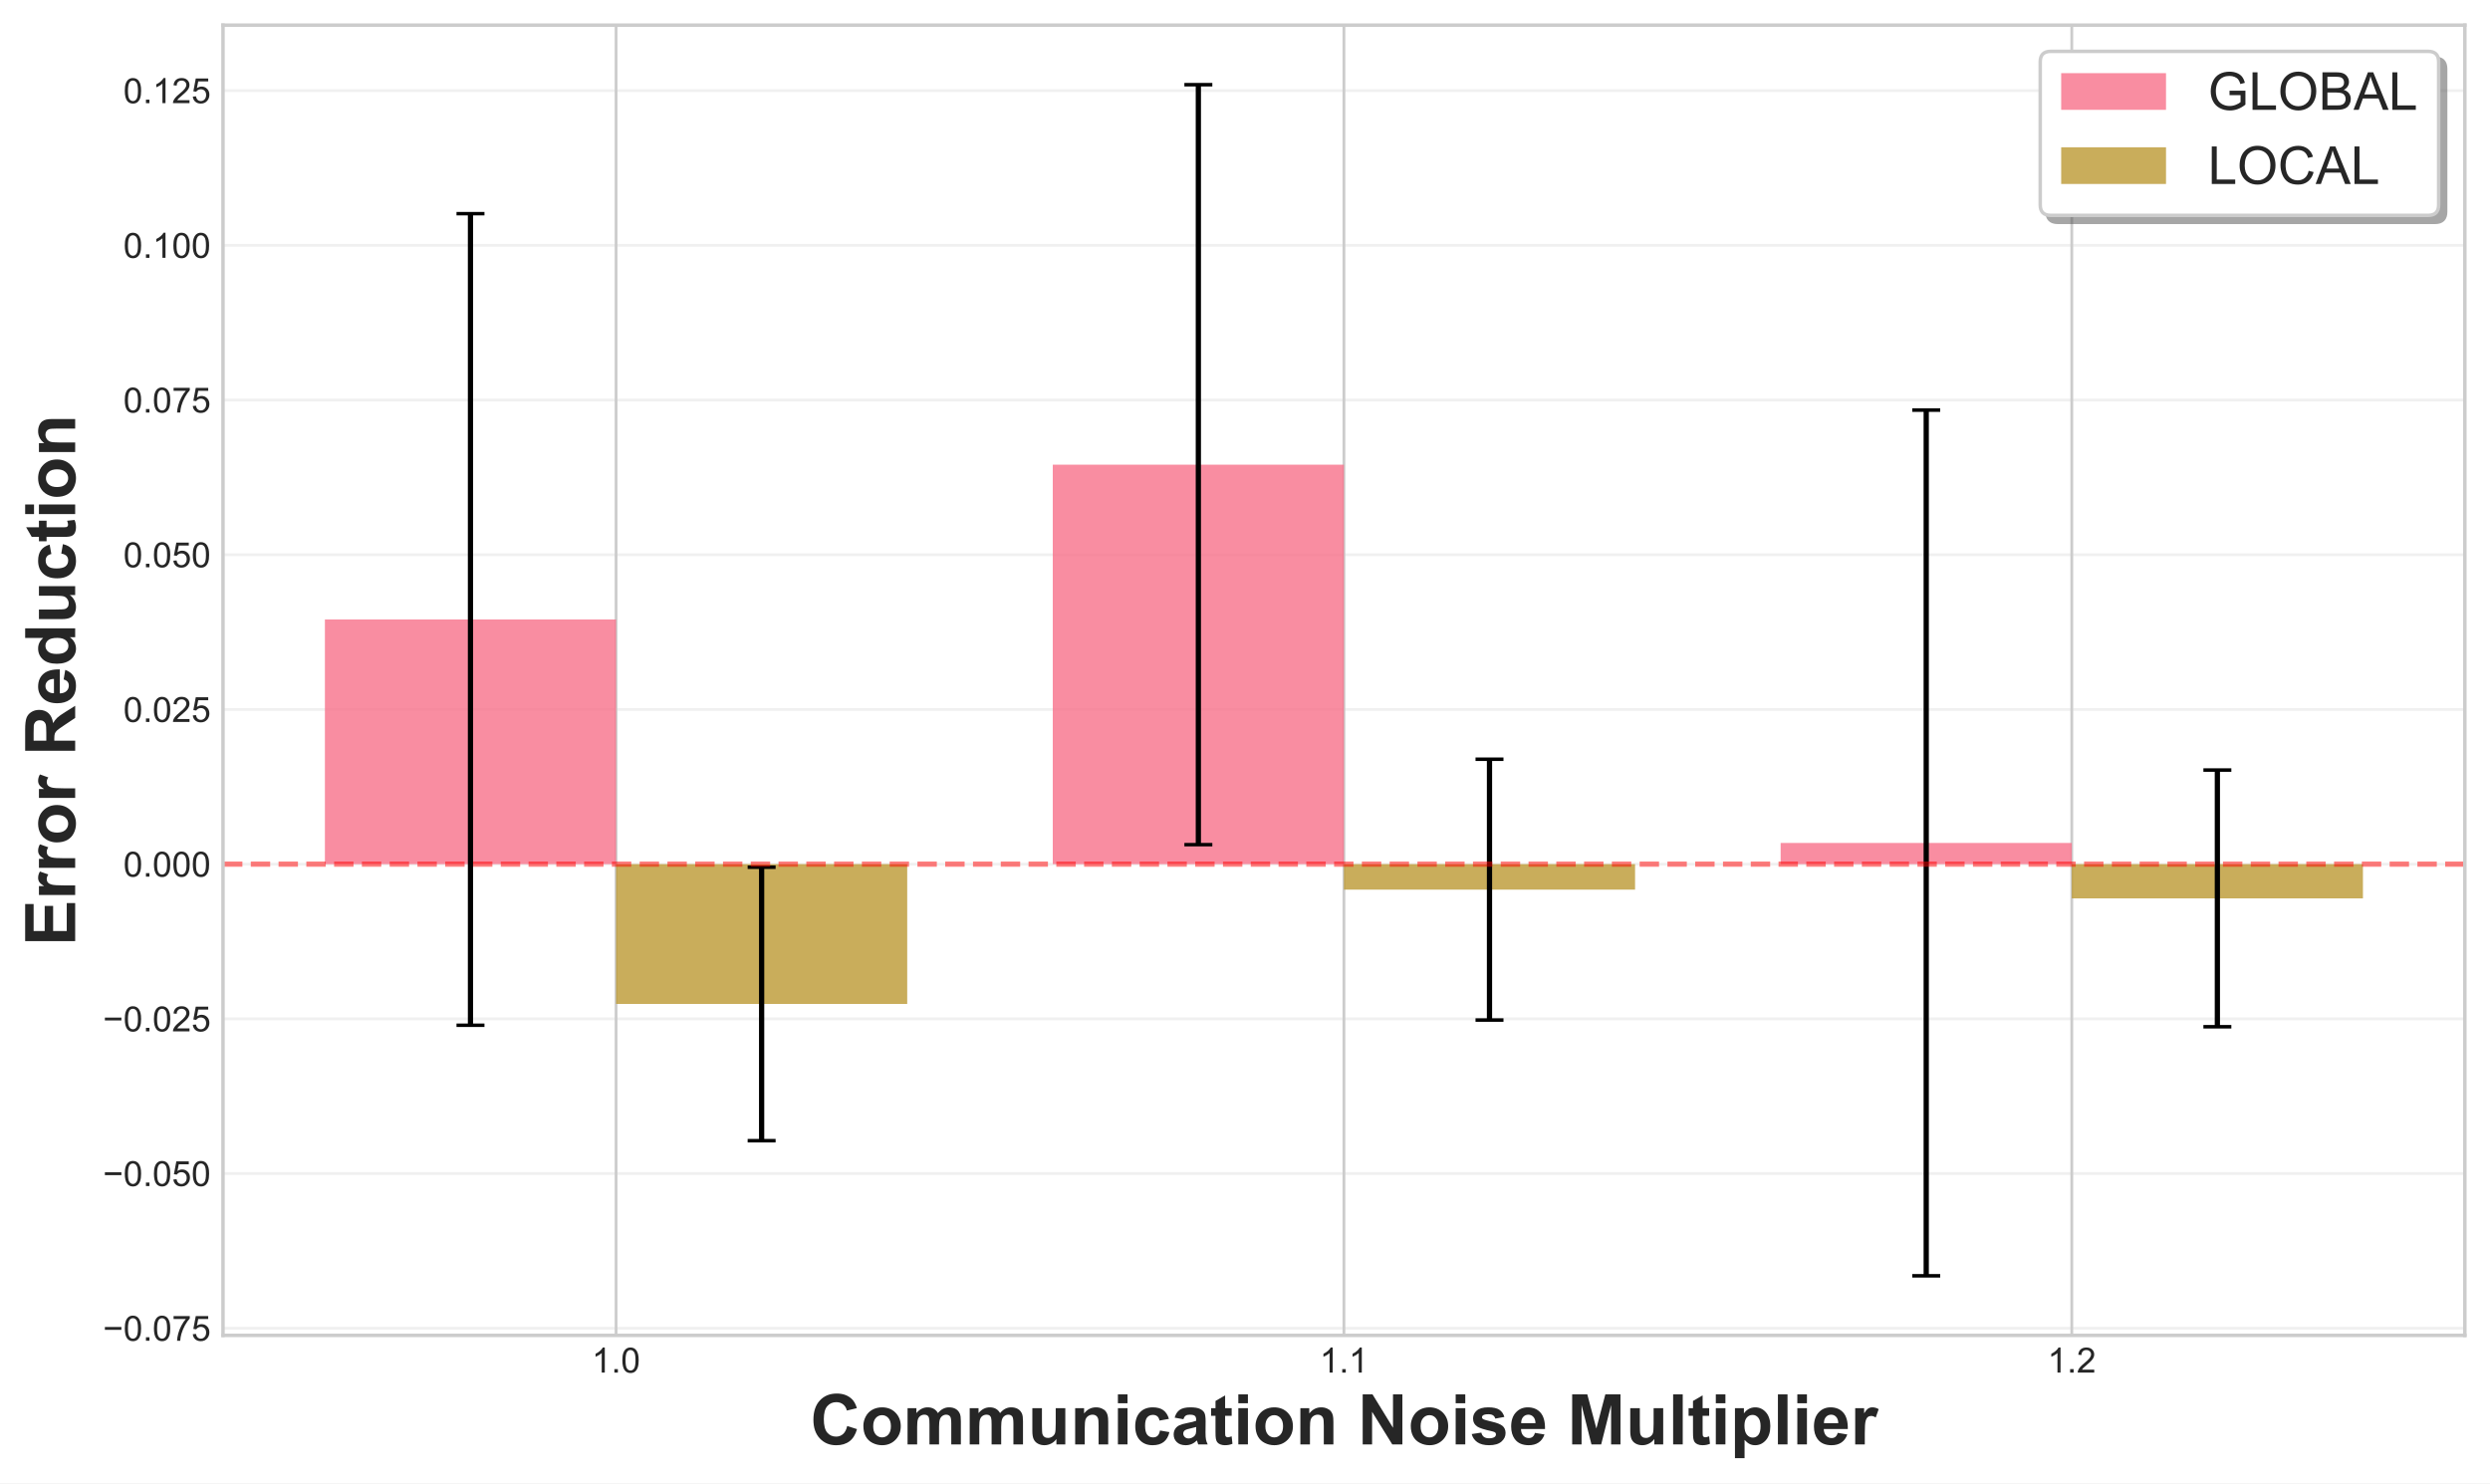
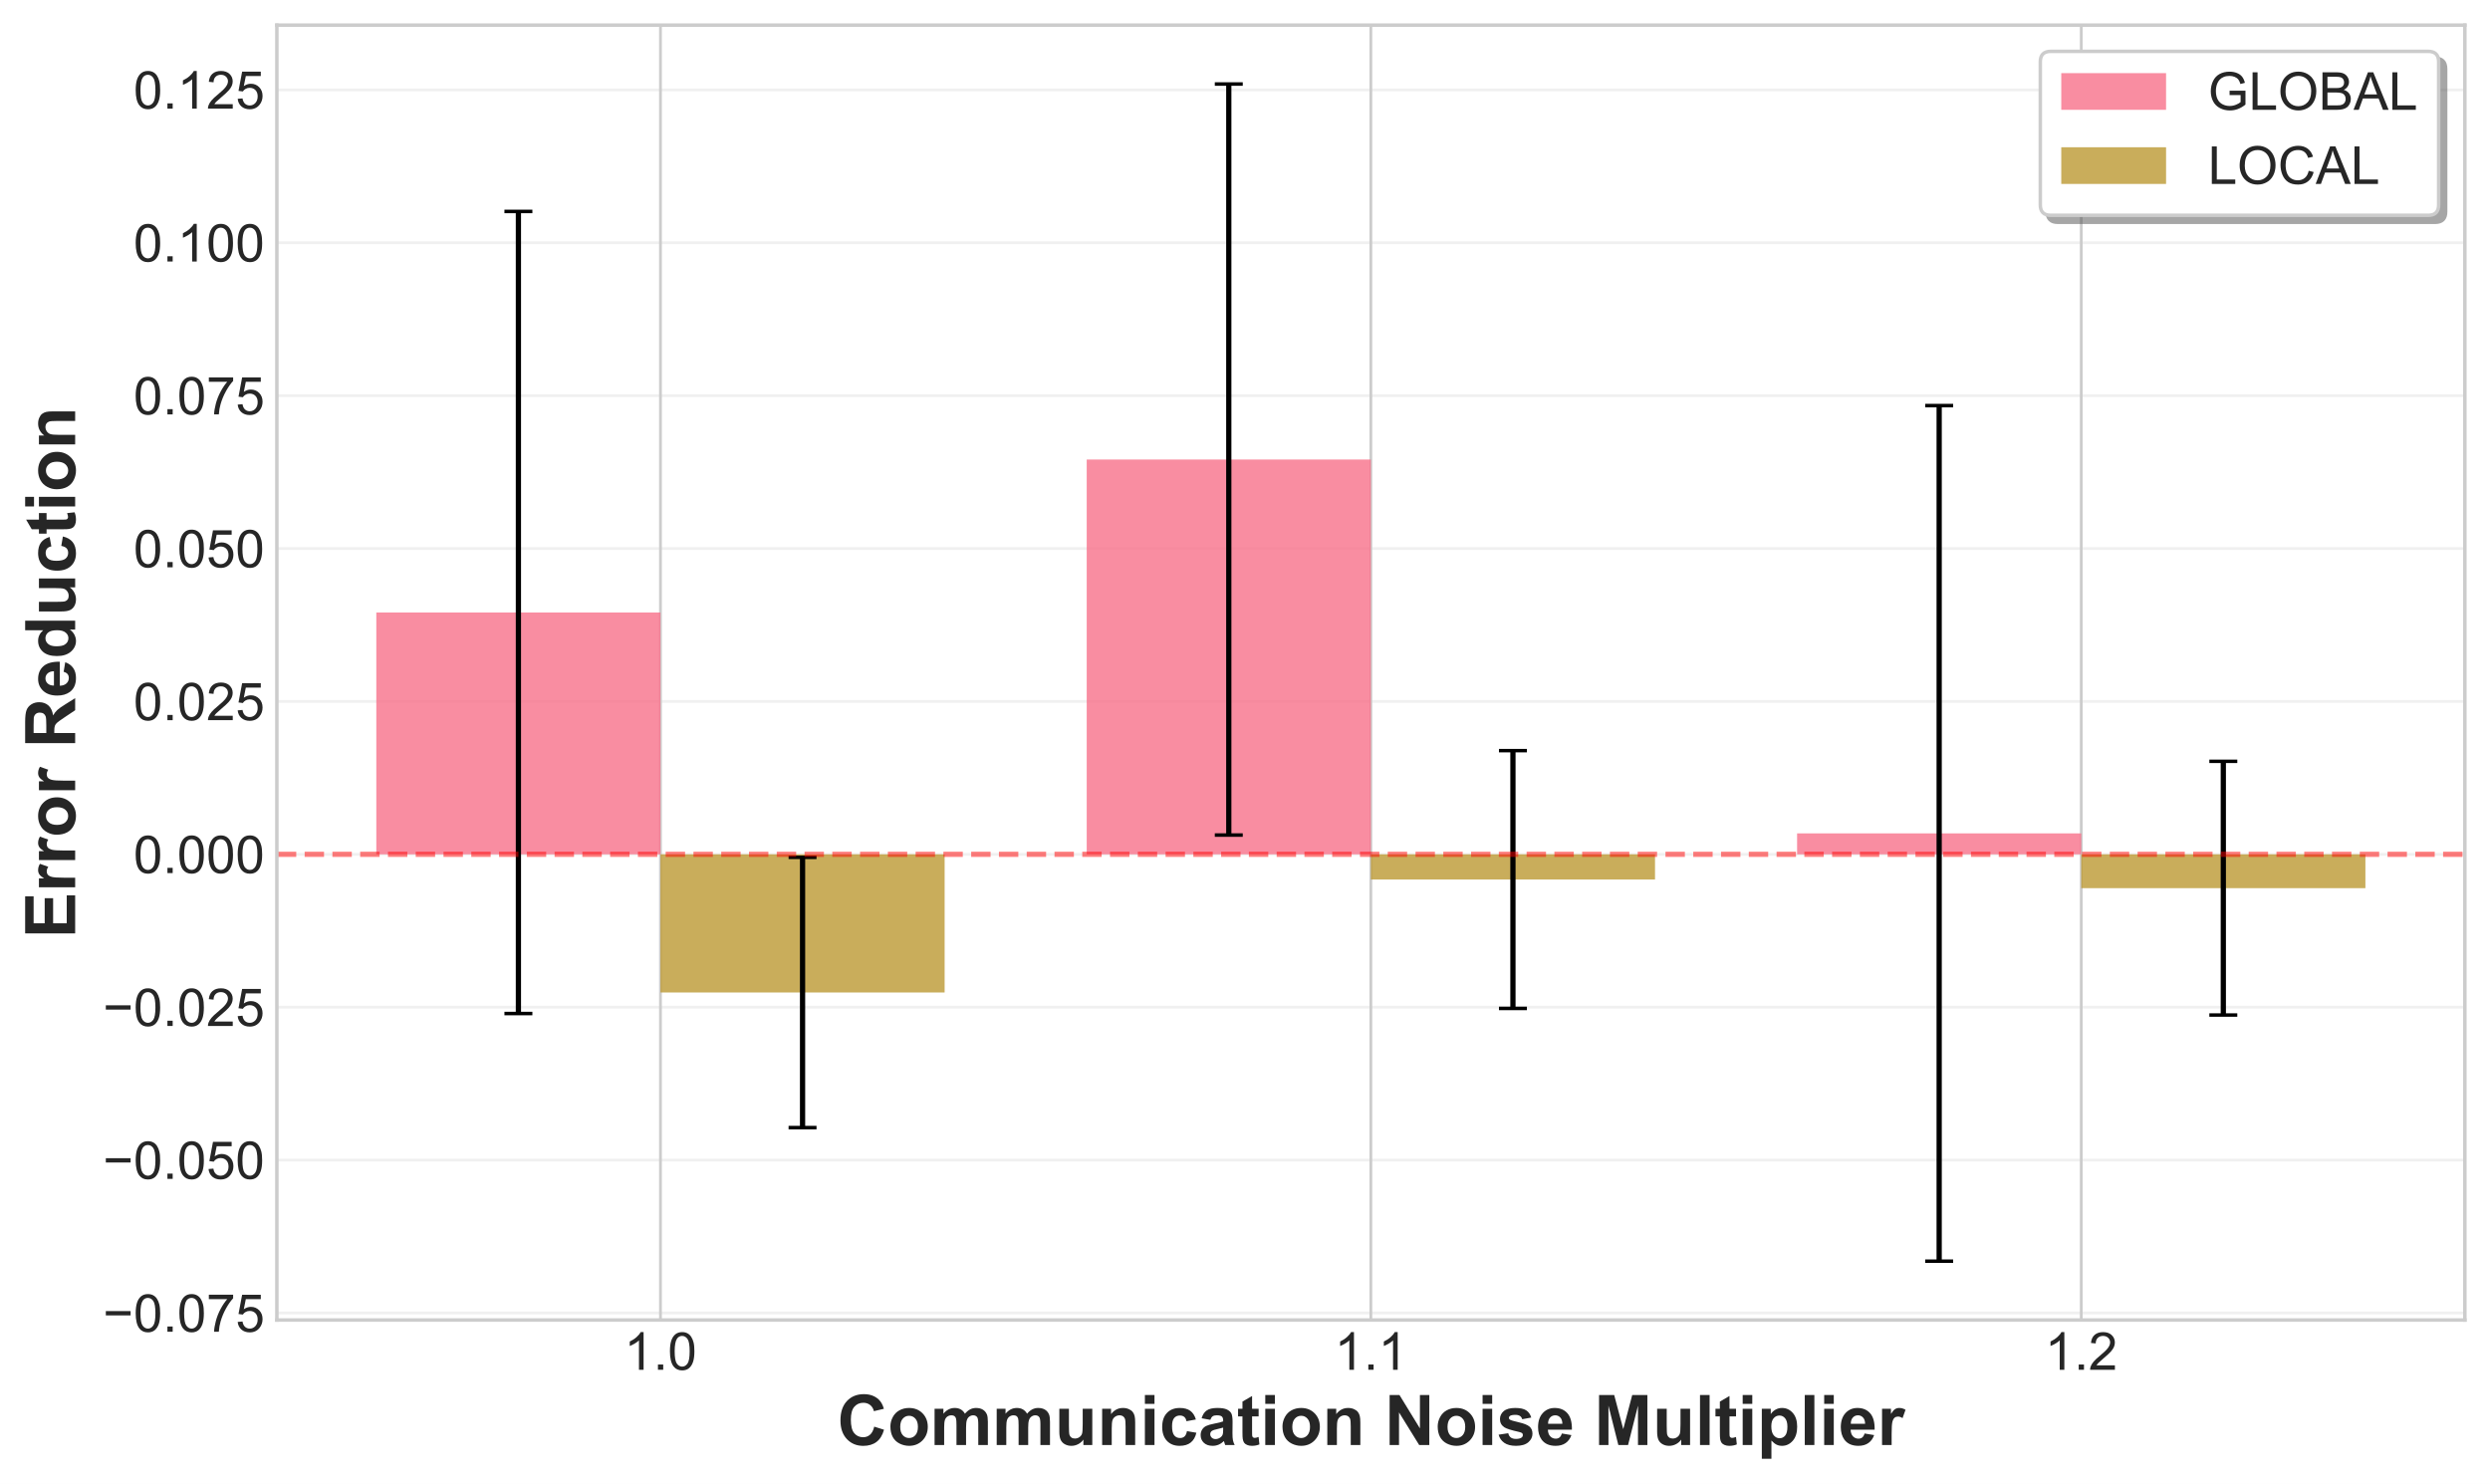
- <svg xmlns="http://www.w3.org/2000/svg" xmlns:xlink="http://www.w3.org/1999/xlink" width="712.65pt" height="424.552pt" viewBox="0 0 712.65 424.552" version="1.1">
+ <svg xmlns="http://www.w3.org/2000/svg" xmlns:xlink="http://www.w3.org/1999/xlink" width="712.781pt" height="424.804pt" viewBox="0 0 712.781 424.804" version="1.1">
  <defs>
    <style type="text/css">*{stroke-linejoin: round; stroke-linecap: butt}</style>
  </defs>
  <g id="figure_1">
    <g id="patch_1">
-       <path d="M 0 424.552  L 712.65 424.552  L 712.65 0  L 0 0  z " style="fill: #ffffff" />
+       <path d="M 0 424.804  L 712.781 424.804  L 712.781 0  L 0 0  z " style="fill: #ffffff" />
    </g>
    <g id="axes_1">
      <g id="patch_2">
-         <path d="M 63.825 382.2  L 705.45 382.2  L 705.45 7.2  L 63.825 7.2  z " style="fill: #ffffff" />
+         <path d="M 79.256 377.88  L 705.581 377.88  L 705.581 7.2  L 79.256 7.2  z " style="fill: #ffffff" />
      </g>
      <g id="matplotlib.axis_1">
        <g id="xtick_1">
          <g id="line2d_1">
-             <path d="M 176.318 382.2  L 176.318 7.2  " clip-path="url(#p63e50781fe)" style="fill: none; stroke: #cccccc; stroke-width: 0.8; stroke-linecap: round" />
+             <path d="M 189.066 377.88  L 189.066 7.2  " clip-path="url(#p5c14104db0)" style="fill: none; stroke: #cccccc; stroke-width: 0.8; stroke-linecap: round" />
          </g>
          <g id="line2d_2" />
          <g id="text_1">
-             <g style="fill: #262626" transform="translate(169.3677 392.8578) scale(0.1 -0.1)">
+             <g style="fill: #262626" transform="translate(178.6415 392.1167) scale(0.15 -0.15)">
              <defs>
                <path id="ArialMT-31" d="M 2384 0  L 1822 0  L 1822 3584  Q 1619 3391 1289 3197  Q 959 3003 697 2906  L 697 3450  Q 1169 3672 1522 3987  Q 1875 4303 2022 4600  L 2384 4600  L 2384 0  z " transform="scale(0.015625)" />
                <path id="ArialMT-2e" d="M 581 0  L 581 641  L 1222 641  L 1222 0  L 581 0  z " transform="scale(0.015625)" />
                <path id="ArialMT-30" d="M 266 2259  Q 266 3072 433 3567  Q 600 4063 929 4331  Q 1259 4600 1759 4600  Q 2128 4600 2406 4451  Q 2684 4303 2865 4023  Q 3047 3744 3150 3342  Q 3253 2941 3253 2259  Q 3253 1453 3087 958  Q 2922 463 2592 192  Q 2263 -78 1759 -78  Q 1097 -78 719 397  Q 266 969 266 2259  z M 844 2259  Q 844 1131 1108 757  Q 1372 384 1759 384  Q 2147 384 2411 759  Q 2675 1134 2675 2259  Q 2675 3391 2411 3762  Q 2147 4134 1753 4134  Q 1366 4134 1134 3806  Q 844 3388 844 2259  z " transform="scale(0.015625)" />
              </defs>
              <use xlink:href="#ArialMT-31" />
              <use xlink:href="#ArialMT-2e" transform="translate(55.61523 0)" />
              <use xlink:href="#ArialMT-30" transform="translate(83.39844 0)" />
            </g>
          </g>
        </g>
        <g id="xtick_2">
          <g id="line2d_3">
-             <path d="M 384.637 382.2  L 384.637 7.2  " clip-path="url(#p63e50781fe)" style="fill: none; stroke: #cccccc; stroke-width: 0.8; stroke-linecap: round" />
+             <path d="M 392.419 377.88  L 392.419 7.2  " clip-path="url(#p5c14104db0)" style="fill: none; stroke: #cccccc; stroke-width: 0.8; stroke-linecap: round" />
          </g>
          <g id="line2d_4" />
          <g id="text_2">
-             <g style="fill: #262626" transform="translate(377.6875 392.8578) scale(0.1 -0.1)">
+             <g style="fill: #262626" transform="translate(381.9937 392.1167) scale(0.15 -0.15)">
              <use xlink:href="#ArialMT-31" />
              <use xlink:href="#ArialMT-2e" transform="translate(55.61523 0)" />
              <use xlink:href="#ArialMT-31" transform="translate(83.39844 0)" />
            </g>
          </g>
        </g>
        <g id="xtick_3">
          <g id="line2d_5">
-             <path d="M 592.957 382.2  L 592.957 7.2  " clip-path="url(#p63e50781fe)" style="fill: none; stroke: #cccccc; stroke-width: 0.8; stroke-linecap: round" />
+             <path d="M 595.771 377.88  L 595.771 7.2  " clip-path="url(#p5c14104db0)" style="fill: none; stroke: #cccccc; stroke-width: 0.8; stroke-linecap: round" />
          </g>
          <g id="line2d_6" />
          <g id="text_3">
-             <g style="fill: #262626" transform="translate(586.0073 392.8578) scale(0.1 -0.1)">
+             <g style="fill: #262626" transform="translate(585.346 392.1167) scale(0.15 -0.15)">
              <defs>
                <path id="ArialMT-32" d="M 3222 541  L 3222 0  L 194 0  Q 188 203 259 391  Q 375 700 629 1000  Q 884 1300 1366 1694  Q 2113 2306 2375 2664  Q 2638 3022 2638 3341  Q 2638 3675 2398 3904  Q 2159 4134 1775 4134  Q 1369 4134 1125 3890  Q 881 3647 878 3216  L 300 3275  Q 359 3922 746 4261  Q 1134 4600 1788 4600  Q 2447 4600 2831 4234  Q 3216 3869 3216 3328  Q 3216 3053 3103 2787  Q 2991 2522 2730 2228  Q 2469 1934 1863 1422  Q 1356 997 1212 845  Q 1069 694 975 541  L 3222 541  z " transform="scale(0.015625)" />
              </defs>
              <use xlink:href="#ArialMT-31" />
              <use xlink:href="#ArialMT-2e" transform="translate(55.61523 0)" />
              <use xlink:href="#ArialMT-32" transform="translate(83.39844 0)" />
            </g>
          </g>
        </g>
        <g id="text_4">
-           <g style="fill: #262626" transform="translate(231.8578 413.4047) scale(0.2 -0.2)">
+           <g style="fill: #262626" transform="translate(239.6391 413.6573) scale(0.2 -0.2)">
            <defs>
              <path id="Arial-BoldMT-43" d="M 3397 1684  L 4294 1400  Q 4088 650 3608 286  Q 3128 -78 2391 -78  Q 1478 -78 890 545  Q 303 1169 303 2250  Q 303 3394 893 4026  Q 1484 4659 2447 4659  Q 3288 4659 3813 4163  Q 4125 3869 4281 3319  L 3366 3100  Q 3284 3456 3026 3662  Q 2769 3869 2400 3869  Q 1891 3869 1573 3503  Q 1256 3138 1256 2319  Q 1256 1450 1568 1081  Q 1881 713 2381 713  Q 2750 713 3015 947  Q 3281 1181 3397 1684  z " transform="scale(0.015625)" />
              <path id="Arial-BoldMT-6f" d="M 256 1706  Q 256 2144 472 2553  Q 688 2963 1083 3178  Q 1478 3394 1966 3394  Q 2719 3394 3200 2905  Q 3681 2416 3681 1669  Q 3681 916 3195 420  Q 2709 -75 1972 -75  Q 1516 -75 1102 131  Q 688 338 472 736  Q 256 1134 256 1706  z M 1156 1659  Q 1156 1166 1390 903  Q 1625 641 1969 641  Q 2313 641 2545 903  Q 2778 1166 2778 1666  Q 2778 2153 2545 2415  Q 2313 2678 1969 2678  Q 1625 2678 1390 2415  Q 1156 2153 1156 1659  z " transform="scale(0.015625)" />
              <path id="Arial-BoldMT-6d" d="M 394 3319  L 1203 3319  L 1203 2866  Q 1638 3394 2238 3394  Q 2556 3394 2790 3262  Q 3025 3131 3175 2866  Q 3394 3131 3647 3262  Q 3900 3394 4188 3394  Q 4553 3394 4806 3245  Q 5059 3097 5184 2809  Q 5275 2597 5275 2122  L 5275 0  L 4397 0  L 4397 1897  Q 4397 2391 4306 2534  Q 4184 2722 3931 2722  Q 3747 2722 3584 2609  Q 3422 2497 3350 2280  Q 3278 2063 3278 1594  L 3278 0  L 2400 0  L 2400 1819  Q 2400 2303 2353 2443  Q 2306 2584 2207 2653  Q 2109 2722 1941 2722  Q 1738 2722 1575 2612  Q 1413 2503 1342 2297  Q 1272 2091 1272 1613  L 1272 0  L 394 0  L 394 3319  z " transform="scale(0.015625)" />
              <path id="Arial-BoldMT-75" d="M 2644 0  L 2644 497  Q 2463 231 2167 78  Q 1872 -75 1544 -75  Q 1209 -75 943 72  Q 678 219 559 484  Q 441 750 441 1219  L 441 3319  L 1319 3319  L 1319 1794  Q 1319 1094 1367 936  Q 1416 778 1544 686  Q 1672 594 1869 594  Q 2094 594 2272 717  Q 2450 841 2515 1023  Q 2581 1206 2581 1919  L 2581 3319  L 3459 3319  L 3459 0  L 2644 0  z " transform="scale(0.015625)" />
              <path id="Arial-BoldMT-6e" d="M 3478 0  L 2600 0  L 2600 1694  Q 2600 2231 2544 2389  Q 2488 2547 2361 2634  Q 2234 2722 2056 2722  Q 1828 2722 1647 2597  Q 1466 2472 1398 2265  Q 1331 2059 1331 1503  L 1331 0  L 453 0  L 453 3319  L 1269 3319  L 1269 2831  Q 1703 3394 2363 3394  Q 2653 3394 2893 3289  Q 3134 3184 3257 3021  Q 3381 2859 3429 2653  Q 3478 2447 3478 2063  L 3478 0  z " transform="scale(0.015625)" />
              <path id="Arial-BoldMT-69" d="M 459 3769  L 459 4581  L 1338 4581  L 1338 3769  L 459 3769  z M 459 0  L 459 3319  L 1338 3319  L 1338 0  L 459 0  z " transform="scale(0.015625)" />
              <path id="Arial-BoldMT-63" d="M 3353 2338  L 2488 2181  Q 2444 2441 2289 2572  Q 2134 2703 1888 2703  Q 1559 2703 1364 2476  Q 1169 2250 1169 1719  Q 1169 1128 1367 884  Q 1566 641 1900 641  Q 2150 641 2309 783  Q 2469 925 2534 1272  L 3397 1125  Q 3263 531 2881 228  Q 2500 -75 1859 -75  Q 1131 -75 698 384  Q 266 844 266 1656  Q 266 2478 700 2936  Q 1134 3394 1875 3394  Q 2481 3394 2839 3133  Q 3197 2872 3353 2338  z " transform="scale(0.015625)" />
              <path id="Arial-BoldMT-61" d="M 1116 2306  L 319 2450  Q 453 2931 781 3162  Q 1109 3394 1756 3394  Q 2344 3394 2631 3255  Q 2919 3116 3036 2902  Q 3153 2688 3153 2116  L 3144 1091  Q 3144 653 3186 445  Q 3228 238 3344 0  L 2475 0  Q 2441 88 2391 259  Q 2369 338 2359 363  Q 2134 144 1878 34  Q 1622 -75 1331 -75  Q 819 -75 523 203  Q 228 481 228 906  Q 228 1188 362 1408  Q 497 1628 739 1745  Q 981 1863 1438 1950  Q 2053 2066 2291 2166  L 2291 2253  Q 2291 2506 2166 2614  Q 2041 2722 1694 2722  Q 1459 2722 1328 2630  Q 1197 2538 1116 2306  z M 2291 1594  Q 2122 1538 1756 1459  Q 1391 1381 1278 1306  Q 1106 1184 1106 997  Q 1106 813 1243 678  Q 1381 544 1594 544  Q 1831 544 2047 700  Q 2206 819 2256 991  Q 2291 1103 2291 1419  L 2291 1594  z " transform="scale(0.015625)" />
              <path id="Arial-BoldMT-74" d="M 1981 3319  L 1981 2619  L 1381 2619  L 1381 1281  Q 1381 875 1398 808  Q 1416 741 1477 697  Q 1538 653 1625 653  Q 1747 653 1978 738  L 2053 56  Q 1747 -75 1359 -75  Q 1122 -75 931 4  Q 741 84 652 211  Q 563 338 528 553  Q 500 706 500 1172  L 500 2619  L 97 2619  L 97 3319  L 500 3319  L 500 3978  L 1381 4491  L 1381 3319  L 1981 3319  z " transform="scale(0.015625)" />
              <path id="Arial-BoldMT-20" transform="scale(0.015625)" />
              <path id="Arial-BoldMT-4e" d="M 475 0  L 475 4581  L 1375 4581  L 3250 1522  L 3250 4581  L 4109 4581  L 4109 0  L 3181 0  L 1334 2988  L 1334 0  L 475 0  z " transform="scale(0.015625)" />
              <path id="Arial-BoldMT-73" d="M 150 947  L 1031 1081  Q 1088 825 1259 692  Q 1431 559 1741 559  Q 2081 559 2253 684  Q 2369 772 2369 919  Q 2369 1019 2306 1084  Q 2241 1147 2013 1200  Q 950 1434 666 1628  Q 272 1897 272 2375  Q 272 2806 612 3100  Q 953 3394 1669 3394  Q 2350 3394 2681 3172  Q 3013 2950 3138 2516  L 2309 2363  Q 2256 2556 2107 2659  Q 1959 2763 1684 2763  Q 1338 2763 1188 2666  Q 1088 2597 1088 2488  Q 1088 2394 1175 2328  Q 1294 2241 1995 2081  Q 2697 1922 2975 1691  Q 3250 1456 3250 1038  Q 3250 581 2869 253  Q 2488 -75 1741 -75  Q 1063 -75 667 200  Q 272 475 150 947  z " transform="scale(0.015625)" />
              <path id="Arial-BoldMT-65" d="M 2381 1056  L 3256 909  Q 3088 428 2723 176  Q 2359 -75 1813 -75  Q 947 -75 531 491  Q 203 944 203 1634  Q 203 2459 634 2926  Q 1066 3394 1725 3394  Q 2466 3394 2894 2905  Q 3322 2416 3303 1406  L 1103 1406  Q 1113 1016 1316 798  Q 1519 581 1822 581  Q 2028 581 2168 693  Q 2309 806 2381 1056  z M 2431 1944  Q 2422 2325 2234 2523  Q 2047 2722 1778 2722  Q 1491 2722 1303 2513  Q 1116 2303 1119 1944  L 2431 1944  z " transform="scale(0.015625)" />
              <path id="Arial-BoldMT-4d" d="M 453 0  L 453 4581  L 1838 4581  L 2669 1456  L 3491 4581  L 4878 4581  L 4878 0  L 4019 0  L 4019 3606  L 3109 0  L 2219 0  L 1313 3606  L 1313 0  L 453 0  z " transform="scale(0.015625)" />
              <path id="Arial-BoldMT-6c" d="M 459 0  L 459 4581  L 1338 4581  L 1338 0  L 459 0  z " transform="scale(0.015625)" />
              <path id="Arial-BoldMT-70" d="M 434 3319  L 1253 3319  L 1253 2831  Q 1413 3081 1684 3237  Q 1956 3394 2288 3394  Q 2866 3394 3269 2941  Q 3672 2488 3672 1678  Q 3672 847 3265 386  Q 2859 -75 2281 -75  Q 2006 -75 1782 34  Q 1559 144 1313 409  L 1313 -1263  L 434 -1263  L 434 3319  z M 1303 1716  Q 1303 1156 1525 889  Q 1747 622 2066 622  Q 2372 622 2575 867  Q 2778 1113 2778 1672  Q 2778 2194 2568 2447  Q 2359 2700 2050 2700  Q 1728 2700 1515 2451  Q 1303 2203 1303 1716  z " transform="scale(0.015625)" />
              <path id="Arial-BoldMT-72" d="M 1300 0  L 422 0  L 422 3319  L 1238 3319  L 1238 2847  Q 1447 3181 1614 3287  Q 1781 3394 1994 3394  Q 2294 3394 2572 3228  L 2300 2463  Q 2078 2606 1888 2606  Q 1703 2606 1575 2504  Q 1447 2403 1373 2137  Q 1300 1872 1300 1025  L 1300 0  z " transform="scale(0.015625)" />
            </defs>
            <use xlink:href="#Arial-BoldMT-43" />
            <use xlink:href="#Arial-BoldMT-6f" transform="translate(72.2168 0)" />
            <use xlink:href="#Arial-BoldMT-6d" transform="translate(133.3008 0)" />
            <use xlink:href="#Arial-BoldMT-6d" transform="translate(222.2168 0)" />
            <use xlink:href="#Arial-BoldMT-75" transform="translate(311.1328 0)" />
            <use xlink:href="#Arial-BoldMT-6e" transform="translate(372.2168 0)" />
            <use xlink:href="#Arial-BoldMT-69" transform="translate(433.3008 0)" />
            <use xlink:href="#Arial-BoldMT-63" transform="translate(461.084 0)" />
            <use xlink:href="#Arial-BoldMT-61" transform="translate(516.6992 0)" />
            <use xlink:href="#Arial-BoldMT-74" transform="translate(572.3145 0)" />
            <use xlink:href="#Arial-BoldMT-69" transform="translate(605.6152 0)" />
            <use xlink:href="#Arial-BoldMT-6f" transform="translate(633.3984 0)" />
            <use xlink:href="#Arial-BoldMT-6e" transform="translate(694.4824 0)" />
            <use xlink:href="#Arial-BoldMT-20" transform="translate(755.5664 0)" />
            <use xlink:href="#Arial-BoldMT-4e" transform="translate(783.3496 0)" />
            <use xlink:href="#Arial-BoldMT-6f" transform="translate(855.5664 0)" />
            <use xlink:href="#Arial-BoldMT-69" transform="translate(916.6504 0)" />
            <use xlink:href="#Arial-BoldMT-73" transform="translate(944.4336 0)" />
            <use xlink:href="#Arial-BoldMT-65" transform="translate(1000.049 0)" />
            <use xlink:href="#Arial-BoldMT-20" transform="translate(1055.664 0)" />
            <use xlink:href="#Arial-BoldMT-4d" transform="translate(1083.447 0)" />
            <use xlink:href="#Arial-BoldMT-75" transform="translate(1166.748 0)" />
            <use xlink:href="#Arial-BoldMT-6c" transform="translate(1227.832 0)" />
            <use xlink:href="#Arial-BoldMT-74" transform="translate(1255.615 0)" />
            <use xlink:href="#Arial-BoldMT-69" transform="translate(1288.916 0)" />
            <use xlink:href="#Arial-BoldMT-70" transform="translate(1316.699 0)" />
            <use xlink:href="#Arial-BoldMT-6c" transform="translate(1377.783 0)" />
            <use xlink:href="#Arial-BoldMT-69" transform="translate(1405.566 0)" />
            <use xlink:href="#Arial-BoldMT-65" transform="translate(1433.35 0)" />
            <use xlink:href="#Arial-BoldMT-72" transform="translate(1488.965 0)" />
          </g>
        </g>
      </g>
      <g id="matplotlib.axis_2">
        <g id="ytick_1">
          <g id="line2d_7">
-             <path d="M 63.825 380.16  L 705.45 380.16  " clip-path="url(#p63e50781fe)" style="fill: none; stroke: #cccccc; stroke-opacity: 0.3; stroke-width: 0.8; stroke-linecap: round" />
+             <path d="M 79.256 375.863  L 705.581 375.863  " clip-path="url(#p5c14104db0)" style="fill: none; stroke: #cccccc; stroke-opacity: 0.3; stroke-width: 0.8; stroke-linecap: round" />
          </g>
          <g id="line2d_8" />
          <g id="text_5">
-             <g style="fill: #262626" transform="translate(29.4625 383.7388) scale(0.1 -0.1)">
+             <g style="fill: #262626" transform="translate(29.4625 381.2317) scale(0.15 -0.15)">
              <defs>
                <path id="ArialMT-2212" d="M 3381 1997  L 356 1997  L 356 2522  L 3381 2522  L 3381 1997  z " transform="scale(0.015625)" />
                <path id="ArialMT-37" d="M 303 3981  L 303 4522  L 3269 4522  L 3269 4084  Q 2831 3619 2401 2847  Q 1972 2075 1738 1259  Q 1569 684 1522 0  L 944 0  Q 953 541 1156 1306  Q 1359 2072 1739 2783  Q 2119 3494 2547 3981  L 303 3981  z " transform="scale(0.015625)" />
                <path id="ArialMT-35" d="M 266 1200  L 856 1250  Q 922 819 1161 601  Q 1400 384 1738 384  Q 2144 384 2425 690  Q 2706 997 2706 1503  Q 2706 1984 2436 2262  Q 2166 2541 1728 2541  Q 1456 2541 1237 2417  Q 1019 2294 894 2097  L 366 2166  L 809 4519  L 3088 4519  L 3088 3981  L 1259 3981  L 1013 2750  Q 1425 3038 1878 3038  Q 2478 3038 2890 2622  Q 3303 2206 3303 1553  Q 3303 931 2941 478  Q 2500 -78 1738 -78  Q 1113 -78 717 272  Q 322 622 266 1200  z " transform="scale(0.015625)" />
              </defs>
              <use xlink:href="#ArialMT-2212" />
              <use xlink:href="#ArialMT-30" transform="translate(58.39844 0)" />
              <use xlink:href="#ArialMT-2e" transform="translate(114.0137 0)" />
              <use xlink:href="#ArialMT-30" transform="translate(141.7969 0)" />
              <use xlink:href="#ArialMT-37" transform="translate(197.4121 0)" />
              <use xlink:href="#ArialMT-35" transform="translate(253.0273 0)" />
            </g>
          </g>
        </g>
        <g id="ytick_2">
          <g id="line2d_9">
-             <path d="M 63.825 335.883  L 705.45 335.883  " clip-path="url(#p63e50781fe)" style="fill: none; stroke: #cccccc; stroke-opacity: 0.3; stroke-width: 0.8; stroke-linecap: round" />
+             <path d="M 79.256 332.096  L 705.581 332.096  " clip-path="url(#p5c14104db0)" style="fill: none; stroke: #cccccc; stroke-opacity: 0.3; stroke-width: 0.8; stroke-linecap: round" />
          </g>
          <g id="line2d_10" />
          <g id="text_6">
-             <g style="fill: #262626" transform="translate(29.4625 339.4617) scale(0.1 -0.1)">
+             <g style="fill: #262626" transform="translate(29.4625 337.4647) scale(0.15 -0.15)">
              <use xlink:href="#ArialMT-2212" />
              <use xlink:href="#ArialMT-30" transform="translate(58.39844 0)" />
              <use xlink:href="#ArialMT-2e" transform="translate(114.0137 0)" />
              <use xlink:href="#ArialMT-30" transform="translate(141.7969 0)" />
              <use xlink:href="#ArialMT-35" transform="translate(197.4121 0)" />
              <use xlink:href="#ArialMT-30" transform="translate(253.0273 0)" />
            </g>
          </g>
        </g>
        <g id="ytick_3">
          <g id="line2d_11">
-             <path d="M 63.825 291.606  L 705.45 291.606  " clip-path="url(#p63e50781fe)" style="fill: none; stroke: #cccccc; stroke-opacity: 0.3; stroke-width: 0.8; stroke-linecap: round" />
+             <path d="M 79.256 288.329  L 705.581 288.329  " clip-path="url(#p5c14104db0)" style="fill: none; stroke: #cccccc; stroke-opacity: 0.3; stroke-width: 0.8; stroke-linecap: round" />
          </g>
          <g id="line2d_12" />
          <g id="text_7">
-             <g style="fill: #262626" transform="translate(29.4625 295.1847) scale(0.1 -0.1)">
+             <g style="fill: #262626" transform="translate(29.4625 293.6978) scale(0.15 -0.15)">
              <use xlink:href="#ArialMT-2212" />
              <use xlink:href="#ArialMT-30" transform="translate(58.39844 0)" />
              <use xlink:href="#ArialMT-2e" transform="translate(114.0137 0)" />
              <use xlink:href="#ArialMT-30" transform="translate(141.7969 0)" />
              <use xlink:href="#ArialMT-32" transform="translate(197.4121 0)" />
              <use xlink:href="#ArialMT-35" transform="translate(253.0273 0)" />
            </g>
          </g>
        </g>
        <g id="ytick_4">
          <g id="line2d_13">
-             <path d="M 63.825 247.329  L 705.45 247.329  " clip-path="url(#p63e50781fe)" style="fill: none; stroke: #cccccc; stroke-opacity: 0.3; stroke-width: 0.8; stroke-linecap: round" />
+             <path d="M 79.256 244.562  L 705.581 244.562  " clip-path="url(#p5c14104db0)" style="fill: none; stroke: #cccccc; stroke-opacity: 0.3; stroke-width: 0.8; stroke-linecap: round" />
          </g>
          <g id="line2d_14" />
          <g id="text_8">
-             <g style="fill: #262626" transform="translate(35.30313 250.9076) scale(0.1 -0.1)">
+             <g style="fill: #262626" transform="translate(38.22344 249.9308) scale(0.15 -0.15)">
              <use xlink:href="#ArialMT-30" />
              <use xlink:href="#ArialMT-2e" transform="translate(55.61523 0)" />
              <use xlink:href="#ArialMT-30" transform="translate(83.39844 0)" />
              <use xlink:href="#ArialMT-30" transform="translate(139.0137 0)" />
              <use xlink:href="#ArialMT-30" transform="translate(194.6289 0)" />
            </g>
          </g>
        </g>
        <g id="ytick_5">
          <g id="line2d_15">
-             <path d="M 63.825 203.052  L 705.45 203.052  " clip-path="url(#p63e50781fe)" style="fill: none; stroke: #cccccc; stroke-opacity: 0.3; stroke-width: 0.8; stroke-linecap: round" />
+             <path d="M 79.256 200.795  L 705.581 200.795  " clip-path="url(#p5c14104db0)" style="fill: none; stroke: #cccccc; stroke-opacity: 0.3; stroke-width: 0.8; stroke-linecap: round" />
          </g>
          <g id="line2d_16" />
          <g id="text_9">
-             <g style="fill: #262626" transform="translate(35.30313 206.6306) scale(0.1 -0.1)">
+             <g style="fill: #262626" transform="translate(38.22344 206.1638) scale(0.15 -0.15)">
              <use xlink:href="#ArialMT-30" />
              <use xlink:href="#ArialMT-2e" transform="translate(55.61523 0)" />
              <use xlink:href="#ArialMT-30" transform="translate(83.39844 0)" />
              <use xlink:href="#ArialMT-32" transform="translate(139.0137 0)" />
              <use xlink:href="#ArialMT-35" transform="translate(194.6289 0)" />
            </g>
          </g>
        </g>
        <g id="ytick_6">
          <g id="line2d_17">
-             <path d="M 63.825 158.775  L 705.45 158.775  " clip-path="url(#p63e50781fe)" style="fill: none; stroke: #cccccc; stroke-opacity: 0.3; stroke-width: 0.8; stroke-linecap: round" />
+             <path d="M 79.256 157.028  L 705.581 157.028  " clip-path="url(#p5c14104db0)" style="fill: none; stroke: #cccccc; stroke-opacity: 0.3; stroke-width: 0.8; stroke-linecap: round" />
          </g>
          <g id="line2d_18" />
          <g id="text_10">
-             <g style="fill: #262626" transform="translate(35.30313 162.3535) scale(0.1 -0.1)">
+             <g style="fill: #262626" transform="translate(38.22344 162.3968) scale(0.15 -0.15)">
              <use xlink:href="#ArialMT-30" />
              <use xlink:href="#ArialMT-2e" transform="translate(55.61523 0)" />
              <use xlink:href="#ArialMT-30" transform="translate(83.39844 0)" />
              <use xlink:href="#ArialMT-35" transform="translate(139.0137 0)" />
              <use xlink:href="#ArialMT-30" transform="translate(194.6289 0)" />
            </g>
          </g>
        </g>
        <g id="ytick_7">
          <g id="line2d_19">
-             <path d="M 63.825 114.498  L 705.45 114.498  " clip-path="url(#p63e50781fe)" style="fill: none; stroke: #cccccc; stroke-opacity: 0.3; stroke-width: 0.8; stroke-linecap: round" />
+             <path d="M 79.256 113.261  L 705.581 113.261  " clip-path="url(#p5c14104db0)" style="fill: none; stroke: #cccccc; stroke-opacity: 0.3; stroke-width: 0.8; stroke-linecap: round" />
          </g>
          <g id="line2d_20" />
          <g id="text_11">
-             <g style="fill: #262626" transform="translate(35.30313 118.0765) scale(0.1 -0.1)">
+             <g style="fill: #262626" transform="translate(38.22344 118.6298) scale(0.15 -0.15)">
              <use xlink:href="#ArialMT-30" />
              <use xlink:href="#ArialMT-2e" transform="translate(55.61523 0)" />
              <use xlink:href="#ArialMT-30" transform="translate(83.39844 0)" />
              <use xlink:href="#ArialMT-37" transform="translate(139.0137 0)" />
              <use xlink:href="#ArialMT-35" transform="translate(194.6289 0)" />
            </g>
          </g>
        </g>
        <g id="ytick_8">
          <g id="line2d_21">
-             <path d="M 63.825 70.221  L 705.45 70.221  " clip-path="url(#p63e50781fe)" style="fill: none; stroke: #cccccc; stroke-opacity: 0.3; stroke-width: 0.8; stroke-linecap: round" />
+             <path d="M 79.256 69.495  L 705.581 69.495  " clip-path="url(#p5c14104db0)" style="fill: none; stroke: #cccccc; stroke-opacity: 0.3; stroke-width: 0.8; stroke-linecap: round" />
          </g>
          <g id="line2d_22" />
          <g id="text_12">
-             <g style="fill: #262626" transform="translate(35.30313 73.79941) scale(0.1 -0.1)">
+             <g style="fill: #262626" transform="translate(38.22344 74.86286) scale(0.15 -0.15)">
              <use xlink:href="#ArialMT-30" />
              <use xlink:href="#ArialMT-2e" transform="translate(55.61523 0)" />
              <use xlink:href="#ArialMT-31" transform="translate(83.39844 0)" />
              <use xlink:href="#ArialMT-30" transform="translate(139.0137 0)" />
              <use xlink:href="#ArialMT-30" transform="translate(194.6289 0)" />
            </g>
          </g>
        </g>
        <g id="ytick_9">
          <g id="line2d_23">
-             <path d="M 63.825 25.943  L 705.45 25.943  " clip-path="url(#p63e50781fe)" style="fill: none; stroke: #cccccc; stroke-opacity: 0.3; stroke-width: 0.8; stroke-linecap: round" />
+             <path d="M 79.256 25.728  L 705.581 25.728  " clip-path="url(#p5c14104db0)" style="fill: none; stroke: #cccccc; stroke-opacity: 0.3; stroke-width: 0.8; stroke-linecap: round" />
          </g>
          <g id="line2d_24" />
          <g id="text_13">
-             <g style="fill: #262626" transform="translate(35.30313 29.52236) scale(0.1 -0.1)">
+             <g style="fill: #262626" transform="translate(38.22344 31.09589) scale(0.15 -0.15)">
              <use xlink:href="#ArialMT-30" />
              <use xlink:href="#ArialMT-2e" transform="translate(55.61523 0)" />
              <use xlink:href="#ArialMT-31" transform="translate(83.39844 0)" />
              <use xlink:href="#ArialMT-32" transform="translate(139.0137 0)" />
              <use xlink:href="#ArialMT-35" transform="translate(194.6289 0)" />
            </g>
          </g>
        </g>
        <g id="text_14">
-           <g style="fill: #262626" transform="translate(21.51562 270.8156) rotate(-90) scale(0.2 -0.2)">
+           <g style="fill: #262626" transform="translate(21.51562 268.6556) rotate(-90) scale(0.2 -0.2)">
            <defs>
              <path id="Arial-BoldMT-45" d="M 466 0  L 466 4581  L 3863 4581  L 3863 3806  L 1391 3806  L 1391 2791  L 3691 2791  L 3691 2019  L 1391 2019  L 1391 772  L 3950 772  L 3950 0  L 466 0  z " transform="scale(0.015625)" />
              <path id="Arial-BoldMT-52" d="M 469 0  L 469 4581  L 2416 4581  Q 3150 4581 3483 4457  Q 3816 4334 4016 4018  Q 4216 3703 4216 3297  Q 4216 2781 3912 2445  Q 3609 2109 3006 2022  Q 3306 1847 3501 1637  Q 3697 1428 4028 894  L 4588 0  L 3481 0  L 2813 997  Q 2456 1531 2325 1670  Q 2194 1809 2047 1861  Q 1900 1913 1581 1913  L 1394 1913  L 1394 0  L 469 0  z M 1394 2644  L 2078 2644  Q 2744 2644 2909 2700  Q 3075 2756 3169 2893  Q 3263 3031 3263 3238  Q 3263 3469 3139 3611  Q 3016 3753 2791 3791  Q 2678 3806 2116 3806  L 1394 3806  L 1394 2644  z " transform="scale(0.015625)" />
              <path id="Arial-BoldMT-64" d="M 3503 0  L 2688 0  L 2688 488  Q 2484 203 2207 64  Q 1931 -75 1650 -75  Q 1078 -75 670 386  Q 263 847 263 1672  Q 263 2516 659 2955  Q 1056 3394 1663 3394  Q 2219 3394 2625 2931  L 2625 4581  L 3503 4581  L 3503 0  z M 1159 1731  Q 1159 1200 1306 963  Q 1519 619 1900 619  Q 2203 619 2415 876  Q 2628 1134 2628 1647  Q 2628 2219 2422 2470  Q 2216 2722 1894 2722  Q 1581 2722 1370 2473  Q 1159 2225 1159 1731  z " transform="scale(0.015625)" />
            </defs>
            <use xlink:href="#Arial-BoldMT-45" />
            <use xlink:href="#Arial-BoldMT-72" transform="translate(66.69922 0)" />
            <use xlink:href="#Arial-BoldMT-72" transform="translate(105.6152 0)" />
            <use xlink:href="#Arial-BoldMT-6f" transform="translate(144.5312 0)" />
            <use xlink:href="#Arial-BoldMT-72" transform="translate(205.6152 0)" />
            <use xlink:href="#Arial-BoldMT-20" transform="translate(244.5312 0)" />
            <use xlink:href="#Arial-BoldMT-52" transform="translate(272.3145 0)" />
            <use xlink:href="#Arial-BoldMT-65" transform="translate(344.5312 0)" />
            <use xlink:href="#Arial-BoldMT-64" transform="translate(400.1465 0)" />
            <use xlink:href="#Arial-BoldMT-75" transform="translate(461.2305 0)" />
            <use xlink:href="#Arial-BoldMT-63" transform="translate(522.3145 0)" />
            <use xlink:href="#Arial-BoldMT-74" transform="translate(577.9297 0)" />
            <use xlink:href="#Arial-BoldMT-69" transform="translate(611.2305 0)" />
            <use xlink:href="#Arial-BoldMT-6f" transform="translate(639.0137 0)" />
            <use xlink:href="#Arial-BoldMT-6e" transform="translate(700.0977 0)" />
          </g>
        </g>
      </g>
      <g id="patch_3">
-         <path d="M 92.99 247.329  L 176.318 247.329  L 176.318 177.299  L 92.99 177.299  z " clip-path="url(#p63e50781fe)" style="fill: #f77189; opacity: 0.8" />
+         <path d="M 107.726 244.562  L 189.066 244.562  L 189.066 175.339  L 107.726 175.339  z " clip-path="url(#p5c14104db0)" style="fill: #f77189; opacity: 0.8" />
      </g>
      <g id="patch_4">
-         <path d="M 301.31 247.329  L 384.637 247.329  L 384.637 132.996  L 301.31 132.996  z " clip-path="url(#p63e50781fe)" style="fill: #f77189; opacity: 0.8" />
+         <path d="M 311.078 244.562  L 392.419 244.562  L 392.419 131.547  L 311.078 131.547  z " clip-path="url(#p5c14104db0)" style="fill: #f77189; opacity: 0.8" />
      </g>
      <g id="patch_5">
-         <path d="M 509.629 247.329  L 592.957 247.329  L 592.957 241.263  L 509.629 241.263  z " clip-path="url(#p63e50781fe)" style="fill: #f77189; opacity: 0.8" />
+         <path d="M 514.43 244.562  L 595.771 244.562  L 595.771 238.567  L 514.43 238.567  z " clip-path="url(#p5c14104db0)" style="fill: #f77189; opacity: 0.8" />
      </g>
      <g id="patch_6">
-         <path d="M 176.318 247.329  L 259.646 247.329  L 259.646 287.34  L 176.318 287.34  z " clip-path="url(#p63e50781fe)" style="fill: #bb9832; opacity: 0.8" />
+         <path d="M 189.066 244.562  L 270.407 244.562  L 270.407 284.113  L 189.066 284.113  z " clip-path="url(#p5c14104db0)" style="fill: #bb9832; opacity: 0.8" />
      </g>
      <g id="patch_7">
-         <path d="M 384.637 247.329  L 467.965 247.329  L 467.965 254.625  L 384.637 254.625  z " clip-path="url(#p63e50781fe)" style="fill: #bb9832; opacity: 0.8" />
+         <path d="M 392.419 244.562  L 473.76 244.562  L 473.76 251.775  L 392.419 251.775  z " clip-path="url(#p5c14104db0)" style="fill: #bb9832; opacity: 0.8" />
      </g>
      <g id="patch_8">
-         <path d="M 592.957 247.329  L 676.285 247.329  L 676.285 257.13  L 592.957 257.13  z " clip-path="url(#p63e50781fe)" style="fill: #bb9832; opacity: 0.8" />
+         <path d="M 595.771 244.562  L 677.112 244.562  L 677.112 254.251  L 595.771 254.251  z " clip-path="url(#p5c14104db0)" style="fill: #bb9832; opacity: 0.8" />
      </g>
      <g id="LineCollection_1">
-         <path d="M 134.654 293.443  L 134.654 61.155  " clip-path="url(#p63e50781fe)" style="fill: none; stroke: #000000; stroke-width: 1.5" />
-         <path d="M 342.974 241.746  L 342.974 24.245  " clip-path="url(#p63e50781fe)" style="fill: none; stroke: #000000; stroke-width: 1.5" />
-         <path d="M 551.293 365.155  L 551.293 117.372  " clip-path="url(#p63e50781fe)" style="fill: none; stroke: #000000; stroke-width: 1.5" />
+         <path d="M 148.396 290.145  L 148.396 60.534  " clip-path="url(#p5c14104db0)" style="fill: none; stroke: #000000; stroke-width: 1.5" />
+         <path d="M 351.748 239.044  L 351.748 24.049  " clip-path="url(#p5c14104db0)" style="fill: none; stroke: #000000; stroke-width: 1.5" />
+         <path d="M 555.101 361.031  L 555.101 116.103  " clip-path="url(#p5c14104db0)" style="fill: none; stroke: #000000; stroke-width: 1.5" />
      </g>
      <g id="line2d_25">
        <defs>
-           <path id="m0644598f73" d="M 4 0  L -4 -0  " style="stroke: #000000" />
+           <path id="m2c25aaef44" d="M 4 0  L -4 -0  " style="stroke: #000000" />
        </defs>
-         <g clip-path="url(#p63e50781fe)">
-           <use xlink:href="#m0644598f73" x="134.654" y="293.443" style="fill: #f77189; stroke: #000000" />
-           <use xlink:href="#m0644598f73" x="342.974" y="241.746" style="fill: #f77189; stroke: #000000" />
-           <use xlink:href="#m0644598f73" x="551.293" y="365.155" style="fill: #f77189; stroke: #000000" />
+         <g clip-path="url(#p5c14104db0)">
+           <use xlink:href="#m2c25aaef44" x="148.396" y="290.145" style="fill: #f77189; stroke: #000000" />
+           <use xlink:href="#m2c25aaef44" x="351.748" y="239.044" style="fill: #f77189; stroke: #000000" />
+           <use xlink:href="#m2c25aaef44" x="555.101" y="361.031" style="fill: #f77189; stroke: #000000" />
        </g>
      </g>
      <g id="line2d_26">
-         <g clip-path="url(#p63e50781fe)">
-           <use xlink:href="#m0644598f73" x="134.654" y="61.155" style="fill: #f77189; stroke: #000000" />
-           <use xlink:href="#m0644598f73" x="342.974" y="24.245" style="fill: #f77189; stroke: #000000" />
-           <use xlink:href="#m0644598f73" x="551.293" y="117.372" style="fill: #f77189; stroke: #000000" />
+         <g clip-path="url(#p5c14104db0)">
+           <use xlink:href="#m2c25aaef44" x="148.396" y="60.534" style="fill: #f77189; stroke: #000000" />
+           <use xlink:href="#m2c25aaef44" x="351.748" y="24.049" style="fill: #f77189; stroke: #000000" />
+           <use xlink:href="#m2c25aaef44" x="555.101" y="116.103" style="fill: #f77189; stroke: #000000" />
        </g>
      </g>
      <g id="LineCollection_2">
-         <path d="M 217.982 326.478  L 217.982 248.202  " clip-path="url(#p63e50781fe)" style="fill: none; stroke: #000000; stroke-width: 1.5" />
-         <path d="M 426.301 291.951  L 426.301 217.299  " clip-path="url(#p63e50781fe)" style="fill: none; stroke: #000000; stroke-width: 1.5" />
-         <path d="M 634.621 293.867  L 634.621 220.394  " clip-path="url(#p63e50781fe)" style="fill: none; stroke: #000000; stroke-width: 1.5" />
+         <path d="M 229.737 322.8  L 229.737 245.426  " clip-path="url(#p5c14104db0)" style="fill: none; stroke: #000000; stroke-width: 1.5" />
+         <path d="M 433.089 288.671  L 433.089 214.878  " clip-path="url(#p5c14104db0)" style="fill: none; stroke: #000000; stroke-width: 1.5" />
+         <path d="M 636.441 290.564  L 636.441 217.938  " clip-path="url(#p5c14104db0)" style="fill: none; stroke: #000000; stroke-width: 1.5" />
      </g>
      <g id="line2d_27">
-         <g clip-path="url(#p63e50781fe)">
-           <use xlink:href="#m0644598f73" x="217.982" y="326.478" style="fill: #f77189; stroke: #000000" />
-           <use xlink:href="#m0644598f73" x="426.301" y="291.951" style="fill: #f77189; stroke: #000000" />
-           <use xlink:href="#m0644598f73" x="634.621" y="293.867" style="fill: #f77189; stroke: #000000" />
+         <g clip-path="url(#p5c14104db0)">
+           <use xlink:href="#m2c25aaef44" x="229.737" y="322.8" style="fill: #f77189; stroke: #000000" />
+           <use xlink:href="#m2c25aaef44" x="433.089" y="288.671" style="fill: #f77189; stroke: #000000" />
+           <use xlink:href="#m2c25aaef44" x="636.441" y="290.564" style="fill: #f77189; stroke: #000000" />
        </g>
      </g>
      <g id="line2d_28">
-         <g clip-path="url(#p63e50781fe)">
-           <use xlink:href="#m0644598f73" x="217.982" y="248.202" style="fill: #f77189; stroke: #000000" />
-           <use xlink:href="#m0644598f73" x="426.301" y="217.299" style="fill: #f77189; stroke: #000000" />
-           <use xlink:href="#m0644598f73" x="634.621" y="220.394" style="fill: #f77189; stroke: #000000" />
+         <g clip-path="url(#p5c14104db0)">
+           <use xlink:href="#m2c25aaef44" x="229.737" y="245.426" style="fill: #f77189; stroke: #000000" />
+           <use xlink:href="#m2c25aaef44" x="433.089" y="214.878" style="fill: #f77189; stroke: #000000" />
+           <use xlink:href="#m2c25aaef44" x="636.441" y="217.938" style="fill: #f77189; stroke: #000000" />
        </g>
      </g>
      <g id="line2d_29">
-         <path d="M 63.825 247.329  L 705.45 247.329  " clip-path="url(#p63e50781fe)" style="fill: none; stroke-dasharray: 5.55,2.4; stroke-dashoffset: 0; stroke: #ff0000; stroke-opacity: 0.5; stroke-width: 1.5" />
+         <path d="M 79.256 244.562  L 705.581 244.562  " clip-path="url(#p5c14104db0)" style="fill: none; stroke-dasharray: 5.55,2.4; stroke-dashoffset: 0; stroke: #ff0000; stroke-opacity: 0.5; stroke-width: 1.5" />
      </g>
      <g id="patch_9">
-         <path d="M 63.825 382.2  L 63.825 7.2  " style="fill: none; stroke: #cccccc; stroke-linejoin: miter; stroke-linecap: square" />
+         <path d="M 79.256 377.88  L 79.256 7.2  " style="fill: none; stroke: #cccccc; stroke-linejoin: miter; stroke-linecap: square" />
      </g>
      <g id="patch_10">
-         <path d="M 705.45 382.2  L 705.45 7.2  " style="fill: none; stroke: #cccccc; stroke-linejoin: miter; stroke-linecap: square" />
+         <path d="M 705.581 377.88  L 705.581 7.2  " style="fill: none; stroke: #cccccc; stroke-linejoin: miter; stroke-linecap: square" />
      </g>
      <g id="patch_11">
-         <path d="M 63.825 382.2  L 705.45 382.2  " style="fill: none; stroke: #cccccc; stroke-linejoin: miter; stroke-linecap: square" />
+         <path d="M 79.256 377.88  L 705.581 377.88  " style="fill: none; stroke: #cccccc; stroke-linejoin: miter; stroke-linecap: square" />
      </g>
      <g id="patch_12">
-         <path d="M 63.825 7.2  L 705.45 7.2  " style="fill: none; stroke: #cccccc; stroke-linejoin: miter; stroke-linecap: square" />
+         <path d="M 79.256 7.2  L 705.581 7.2  " style="fill: none; stroke: #cccccc; stroke-linejoin: miter; stroke-linecap: square" />
      </g>
      <g id="legend_1">
        <g id="patch_13">
-           <path d="M 588.922 63.636  L 696.95 63.636  Q 699.95 63.636 699.95 60.636  L 699.95 19.7  Q 699.95 16.7 696.95 16.7  L 588.922 16.7  Q 585.922 16.7 585.922 19.7  L 585.922 60.636  Q 585.922 63.636 588.922 63.636  z " style="fill: #4d4d4d; opacity: 0.5; stroke: #4d4d4d; stroke-linejoin: miter" />
+           <path d="M 589.053 63.636  L 697.081 63.636  Q 700.081 63.636 700.081 60.636  L 700.081 19.7  Q 700.081 16.7 697.081 16.7  L 589.053 16.7  Q 586.053 16.7 586.053 19.7  L 586.053 60.636  Q 586.053 63.636 589.053 63.636  z " style="fill: #4d4d4d; opacity: 0.5; stroke: #4d4d4d; stroke-linejoin: miter" />
        </g>
        <g id="patch_14">
-           <path d="M 586.922 61.636  L 694.95 61.636  Q 697.95 61.636 697.95 58.636  L 697.95 17.7  Q 697.95 14.7 694.95 14.7  L 586.922 14.7  Q 583.922 14.7 583.922 17.7  L 583.922 58.636  Q 583.922 61.636 586.922 61.636  z " style="fill: #ffffff; stroke: #cccccc; stroke-linejoin: miter" />
+           <path d="M 587.053 61.636  L 695.081 61.636  Q 698.081 61.636 698.081 58.636  L 698.081 17.7  Q 698.081 14.7 695.081 14.7  L 587.053 14.7  Q 584.053 14.7 584.053 17.7  L 584.053 58.636  Q 584.053 61.636 587.053 61.636  z " style="fill: #ffffff; stroke: #cccccc; stroke-linejoin: miter" />
        </g>
        <g id="patch_15">
-           <path d="M 589.922 31.437  L 619.922 31.437  L 619.922 20.937  L 589.922 20.937  z " style="fill: #f77189; opacity: 0.8" />
+           <path d="M 590.053 31.437  L 620.053 31.437  L 620.053 20.937  L 590.053 20.937  z " style="fill: #f77189; opacity: 0.8" />
        </g>
        <g id="text_15">
-           <g style="fill: #262626" transform="translate(631.9219 31.43672) scale(0.15 -0.15)">
+           <g style="fill: #262626" transform="translate(632.0531 31.43672) scale(0.15 -0.15)">
            <defs>
              <path id="ArialMT-47" d="M 2638 1797  L 2638 2334  L 4578 2338  L 4578 638  Q 4131 281 3656 101  Q 3181 -78 2681 -78  Q 2006 -78 1454 211  Q 903 500 622 1047  Q 341 1594 341 2269  Q 341 2938 620 3517  Q 900 4097 1425 4378  Q 1950 4659 2634 4659  Q 3131 4659 3532 4498  Q 3934 4338 4162 4050  Q 4391 3763 4509 3300  L 3963 3150  Q 3859 3500 3706 3700  Q 3553 3900 3268 4020  Q 2984 4141 2638 4141  Q 2222 4141 1919 4014  Q 1616 3888 1430 3681  Q 1244 3475 1141 3228  Q 966 2803 966 2306  Q 966 1694 1177 1281  Q 1388 869 1791 669  Q 2194 469 2647 469  Q 3041 469 3416 620  Q 3791 772 3984 944  L 3984 1797  L 2638 1797  z " transform="scale(0.015625)" />
              <path id="ArialMT-4c" d="M 469 0  L 469 4581  L 1075 4581  L 1075 541  L 3331 541  L 3331 0  L 469 0  z " transform="scale(0.015625)" />
              <path id="ArialMT-4f" d="M 309 2231  Q 309 3372 921 4017  Q 1534 4663 2503 4663  Q 3138 4663 3647 4359  Q 4156 4056 4423 3514  Q 4691 2972 4691 2284  Q 4691 1588 4409 1038  Q 4128 488 3612 205  Q 3097 -78 2500 -78  Q 1853 -78 1343 234  Q 834 547 571 1087  Q 309 1628 309 2231  z M 934 2222  Q 934 1394 1379 917  Q 1825 441 2497 441  Q 3181 441 3623 922  Q 4066 1403 4066 2288  Q 4066 2847 3877 3264  Q 3688 3681 3323 3911  Q 2959 4141 2506 4141  Q 1863 4141 1398 3698  Q 934 3256 934 2222  z " transform="scale(0.015625)" />
              <path id="ArialMT-42" d="M 469 0  L 469 4581  L 2188 4581  Q 2713 4581 3030 4442  Q 3347 4303 3526 4014  Q 3706 3725 3706 3409  Q 3706 3116 3547 2856  Q 3388 2597 3066 2438  Q 3481 2316 3704 2022  Q 3928 1728 3928 1328  Q 3928 1006 3792 729  Q 3656 453 3456 303  Q 3256 153 2954 76  Q 2653 0 2216 0  L 469 0  z M 1075 2656  L 2066 2656  Q 2469 2656 2644 2709  Q 2875 2778 2992 2937  Q 3109 3097 3109 3338  Q 3109 3566 3000 3739  Q 2891 3913 2687 3977  Q 2484 4041 1991 4041  L 1075 4041  L 1075 2656  z M 1075 541  L 2216 541  Q 2509 541 2628 563  Q 2838 600 2978 687  Q 3119 775 3209 942  Q 3300 1109 3300 1328  Q 3300 1584 3169 1773  Q 3038 1963 2805 2039  Q 2572 2116 2134 2116  L 1075 2116  L 1075 541  z " transform="scale(0.015625)" />
              <path id="ArialMT-41" d="M -9 0  L 1750 4581  L 2403 4581  L 4278 0  L 3588 0  L 3053 1388  L 1138 1388  L 634 0  L -9 0  z M 1313 1881  L 2866 1881  L 2388 3150  Q 2169 3728 2063 4100  Q 1975 3659 1816 3225  L 1313 1881  z " transform="scale(0.015625)" />
            </defs>
            <use xlink:href="#ArialMT-47" />
            <use xlink:href="#ArialMT-4c" transform="translate(77.7832 0)" />
            <use xlink:href="#ArialMT-4f" transform="translate(133.3984 0)" />
            <use xlink:href="#ArialMT-42" transform="translate(211.1816 0)" />
            <use xlink:href="#ArialMT-41" transform="translate(277.8809 0)" />
            <use xlink:href="#ArialMT-4c" transform="translate(344.5801 0)" />
          </g>
        </g>
        <g id="patch_16">
-           <path d="M 589.922 52.655  L 619.922 52.655  L 619.922 42.155  L 589.922 42.155  z " style="fill: #bb9832; opacity: 0.8" />
+           <path d="M 590.053 52.655  L 620.053 52.655  L 620.053 42.155  L 590.053 42.155  z " style="fill: #bb9832; opacity: 0.8" />
        </g>
        <g id="text_16">
-           <g style="fill: #262626" transform="translate(631.9219 52.65469) scale(0.15 -0.15)">
+           <g style="fill: #262626" transform="translate(632.0531 52.65469) scale(0.15 -0.15)">
            <defs>
              <path id="ArialMT-43" d="M 3763 1606  L 4369 1453  Q 4178 706 3683 314  Q 3188 -78 2472 -78  Q 1731 -78 1267 223  Q 803 525 561 1097  Q 319 1669 319 2325  Q 319 3041 592 3573  Q 866 4106 1370 4382  Q 1875 4659 2481 4659  Q 3169 4659 3637 4309  Q 4106 3959 4291 3325  L 3694 3184  Q 3534 3684 3231 3912  Q 2928 4141 2469 4141  Q 1941 4141 1586 3887  Q 1231 3634 1087 3207  Q 944 2781 944 2328  Q 944 1744 1114 1308  Q 1284 872 1643 656  Q 2003 441 2422 441  Q 2931 441 3284 734  Q 3638 1028 3763 1606  z " transform="scale(0.015625)" />
            </defs>
            <use xlink:href="#ArialMT-4c" />
            <use xlink:href="#ArialMT-4f" transform="translate(55.61523 0)" />
            <use xlink:href="#ArialMT-43" transform="translate(133.3984 0)" />
            <use xlink:href="#ArialMT-41" transform="translate(205.6152 0)" />
            <use xlink:href="#ArialMT-4c" transform="translate(272.3145 0)" />
          </g>
        </g>
      </g>
    </g>
  </g>
  <defs>
-     <clipPath id="p63e50781fe">
-       <rect x="63.825" y="7.2" width="641.625" height="375" />
+     <clipPath id="p5c14104db0">
+       <rect x="79.256" y="7.2" width="626.325" height="370.68" />
    </clipPath>
  </defs>
</svg>
